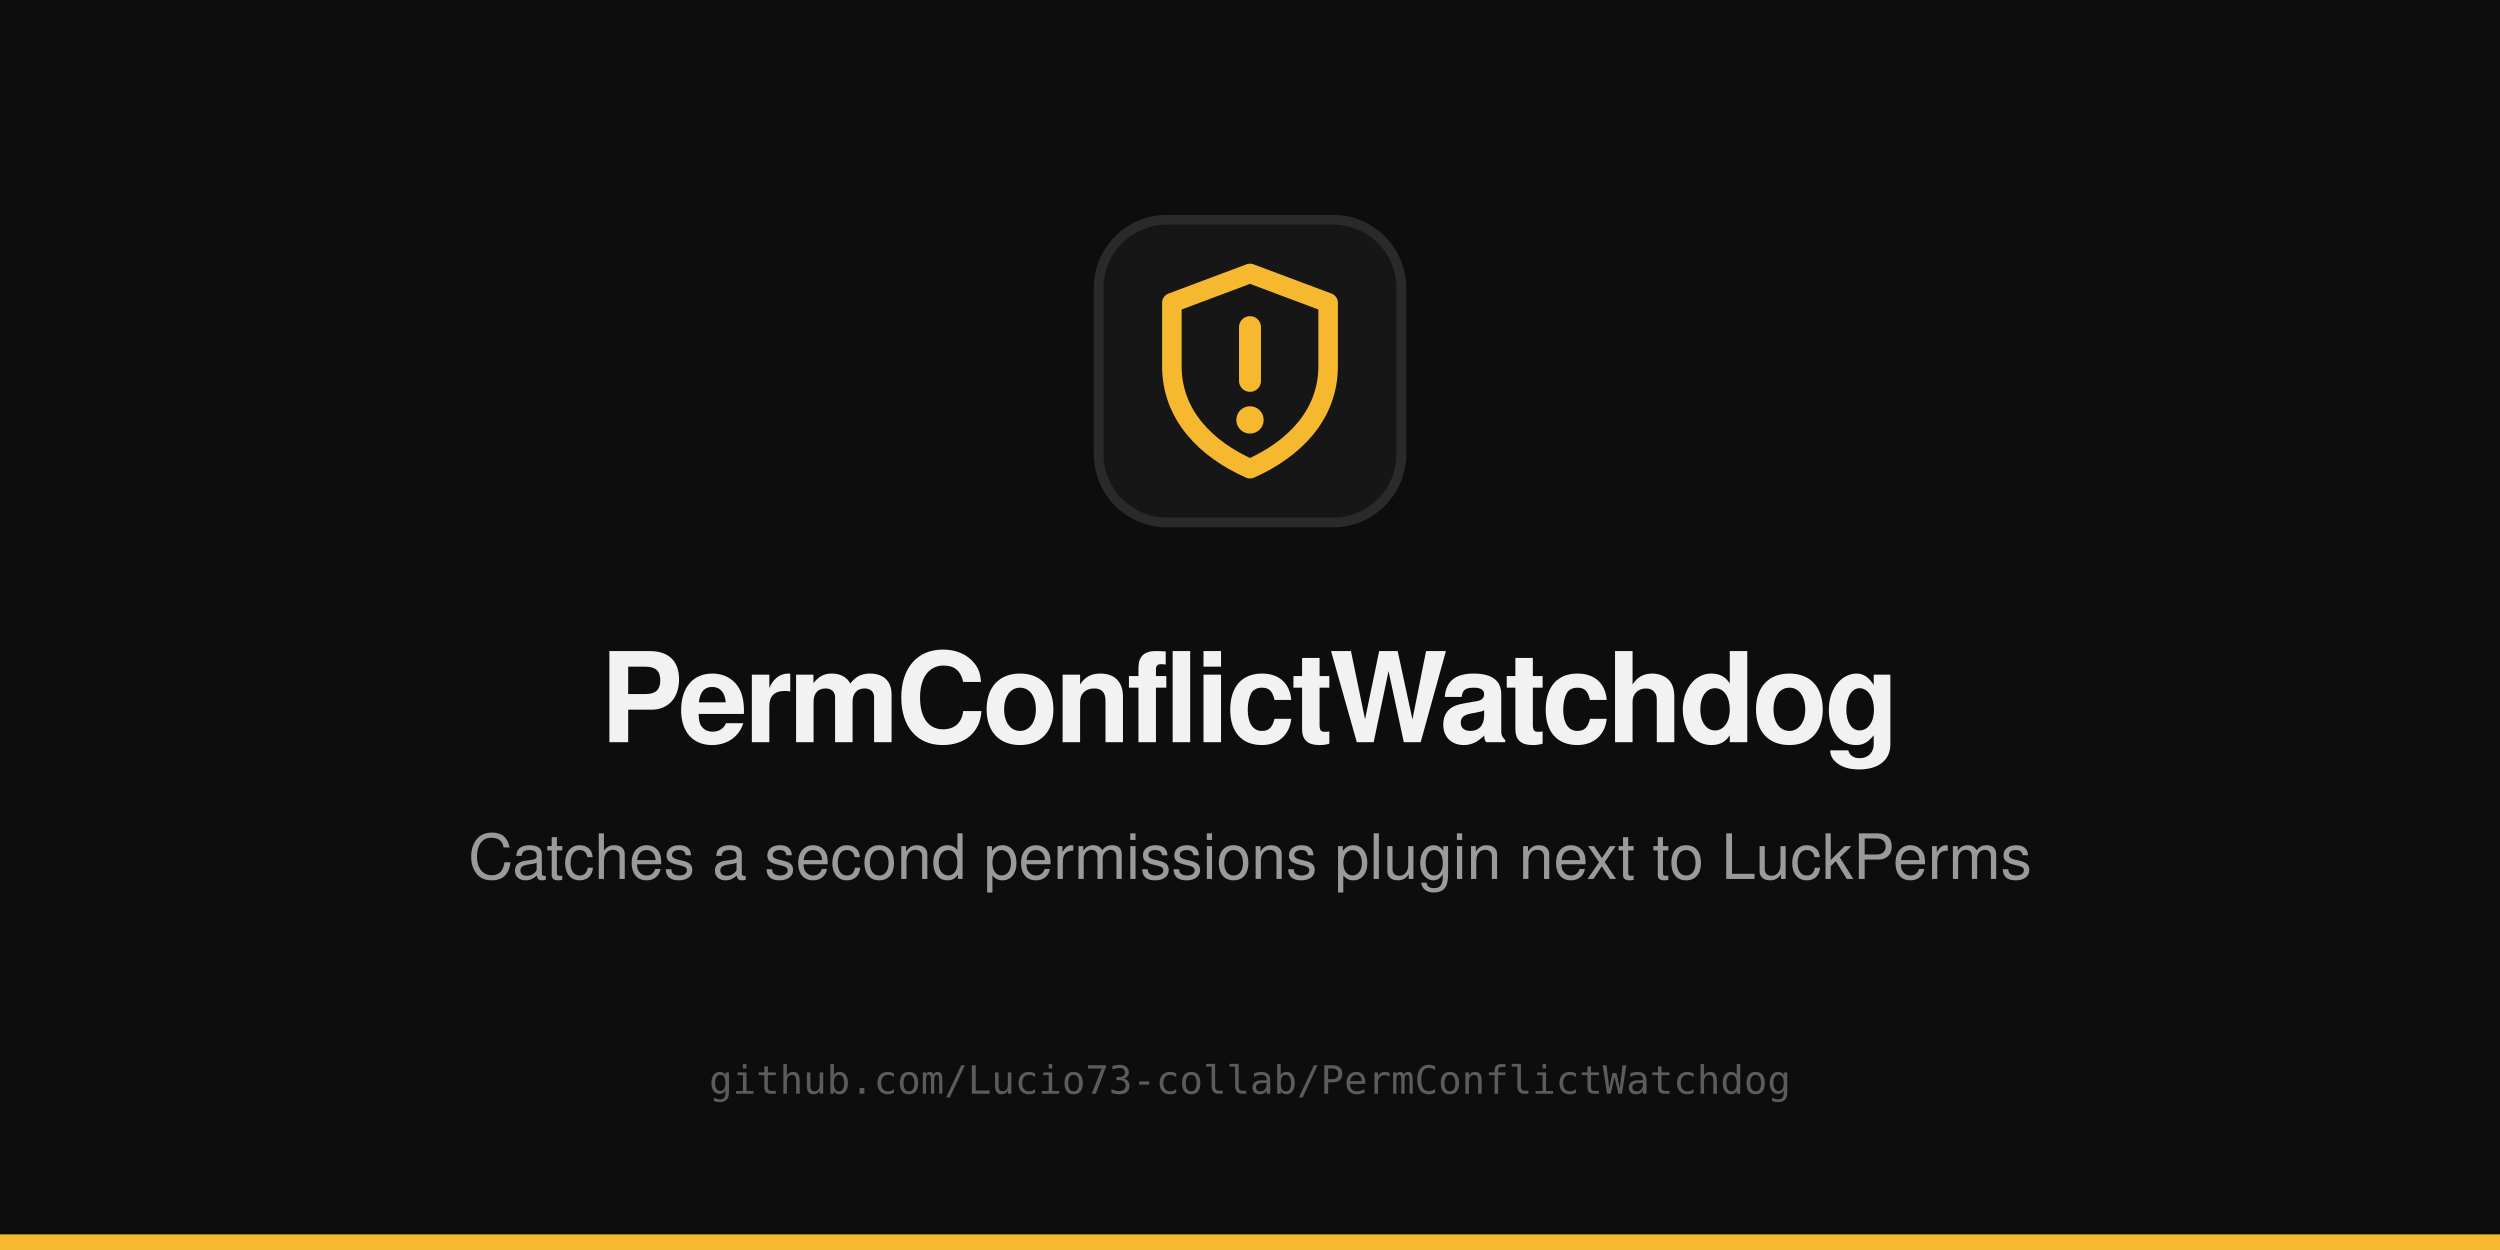
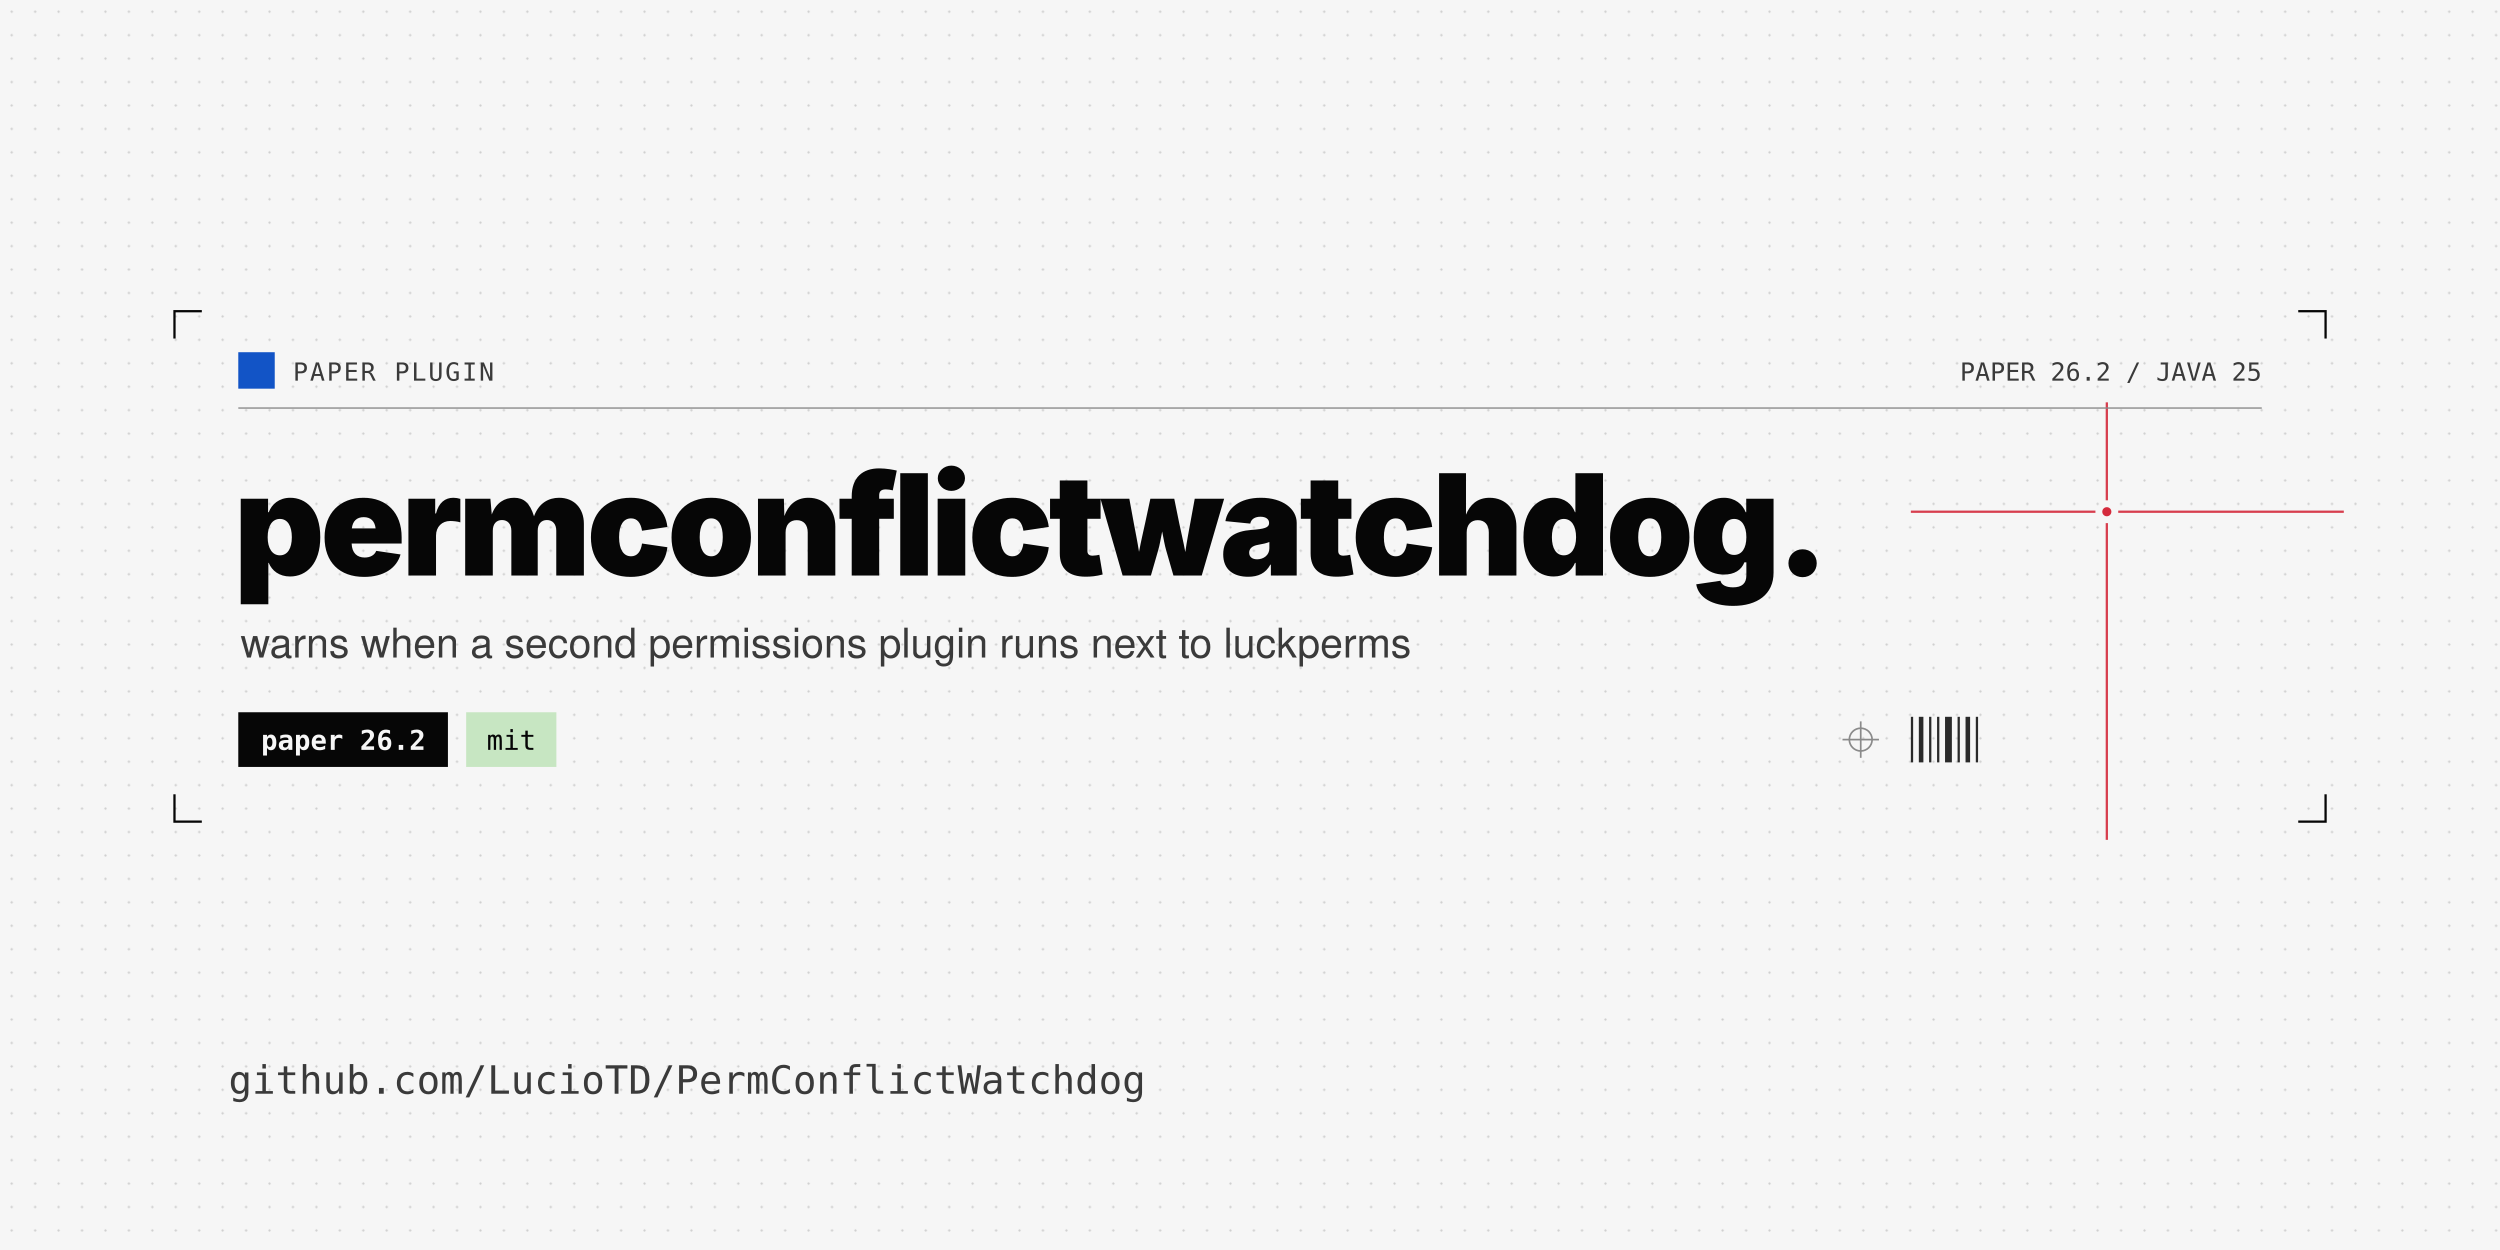
- <svg xmlns="http://www.w3.org/2000/svg" width="1280" height="640" viewBox="0 0 1280 640" role="img" aria-label="PermConflictWatchdog">
-   <rect width="1280" height="640" fill="#0d0d0d" />
-   <g transform="translate(560 110) scale(2.5)">
-     <rect x="1" y="1" width="62" height="62" rx="14" fill="#161616" stroke="#2a2a2a" stroke-width="2" />
-     <path d="M32 12 L48 18 V31 C48 41 41 48 32 52 C23 48 16 41 16 31 V18 Z" fill="none" stroke="#f5b82e" stroke-width="4" stroke-linejoin="round" />
-     <path d="M32 23 V34" stroke="#f5b82e" stroke-width="4.5" stroke-linecap="round" />
-     <circle cx="32" cy="42" r="2.8" fill="#f5b82e" />
+ <svg xmlns="http://www.w3.org/2000/svg" width="1280" height="640" viewBox="0 0 1280 640" role="img" aria-labelledby="t">
+   <rect width="100%" height="100%" fill="#f6f6f6" />
+   <defs>
+     <pattern id="d" width="12" height="12" patternUnits="userSpaceOnUse">
+       <circle cx="6.0" cy="6.0" r="0.6" fill="#8a8a8a" />
+     </pattern>
+   </defs>
+   <rect width="1280" height="640" fill="url(#d)" opacity="0.35" />
+   <g transform="translate(80 150) scale(1.1667)">
+     <path d="M8 20V8H20M952 20V8H940M8 220V232H20M952 220V232H940" stroke="#060606" stroke-width="1" fill="none" />
+     <g stroke="#d42a3c" stroke-width="1">
+       <path d="M856 48V91M856 101V240M770 96H851M861 96H960" opacity="0.9" />
+       <circle cx="856" cy="96" r="2" fill="#d42a3c" stroke="none" />
+     </g>
+     <rect x="36" y="26" width="16" height="16" fill="#1254c6" />
+     <text x="60" y="38.5" font-family="ui-monospace,SFMono-Regular,'Cascadia Mono',Consolas,Menlo,monospace" font-size="11" fill="#3a3a3a" letter-spacing="0.8">PAPER PLUGIN</text>
+     <text x="924" y="38.5" text-anchor="end" font-family="ui-monospace,SFMono-Regular,'Cascadia Mono',Consolas,Menlo,monospace" font-size="11" fill="#3a3a3a">PAPER 26.2 / JAVA 25</text>
+     <path d="M36 50.5H924" stroke="#8a8a8a" stroke-width="0.75" opacity="0.8" />
+     <path d="M37.075 136.6H49.192V118.454H49.373C50.76 121.89 53.985 124.422 58.718 124.422C65.922 124.422 71.981 118.815 71.981 107.18C71.981 94.972 65.5 89.877 58.838 89.877C53.834 89.877 50.669 92.771 49.373 96.208H49.072V90.299H37.075ZM54.256 115.138C50.941 115.138 48.891 112.063 48.891 107.18C48.891 102.176 50.941 99.162 54.256 99.162C57.602 99.162 59.501 102.176 59.501 107.18C59.501 112.154 57.602 115.138 54.256 115.138ZM91.229 124.603C99.82 124.603 105.487 120.805 107.205 114.746L96.535 113.178C95.811 115.047 93.942 116.102 91.471 116.102C88.125 116.102 85.894 114.113 85.743 109.953H107.688V107.18C107.688 96.449 101.116 89.877 90.928 89.877C80.498 89.877 73.867 96.811 73.867 107.24C73.867 118.152 80.408 124.603 91.229 124.603ZM85.834 103.322C86.195 100.126 87.974 98.378 91.049 98.378C94.123 98.378 95.902 100.126 96.263 103.322ZM110.659 124.0H122.776V106.456C122.776 102.598 125.399 100.066 128.986 100.066C130.222 100.066 132.242 100.247 133.447 100.669V90.36C132.483 90.058 131.428 89.877 130.373 89.877C126.786 89.877 123.982 91.988 122.776 96.75H122.415V90.299H110.659ZM135.574 124.0H147.692V104.346C147.692 101.422 149.199 99.644 151.731 99.644C154.203 99.644 155.831 101.422 155.831 104.346V124.0H167.406V104.346C167.406 101.422 168.943 99.644 171.445 99.644C173.947 99.644 175.545 101.422 175.545 104.346V124.0H187.662V101.272C187.662 94.369 183.231 89.877 176.811 89.877C172.319 89.877 167.918 92.078 165.778 98.016C163.939 92.078 161.287 89.877 157.036 89.877C152.937 89.877 149.139 91.957 147.24 97.202L146.637 90.299H135.574ZM208.177 124.603C217.521 124.603 223.49 119.599 224.304 111.581L213.181 109.953C212.668 113.6 211.01 115.56 208.358 115.56C205.162 115.56 203.113 112.696 203.113 107.18C203.113 101.633 205.162 98.921 208.358 98.921C211.04 98.921 212.608 100.82 213.181 104.346L224.304 102.688C223.52 94.881 217.461 89.877 208.177 89.877C197.205 89.877 190.754 96.901 190.754 107.24C190.754 117.61 197.205 124.603 208.177 124.603ZM243.582 124.603C254.524 124.603 260.975 117.61 260.975 107.24C260.975 96.901 254.524 89.877 243.582 89.877C232.58 89.877 226.129 96.901 226.129 107.24C226.129 117.61 232.58 124.603 243.582 124.603ZM243.582 115.56C240.387 115.56 238.488 112.455 238.488 107.18C238.488 101.875 240.387 98.921 243.582 98.921C246.717 98.921 248.616 101.875 248.616 107.18C248.616 112.455 246.717 115.56 243.582 115.56ZM276.184 105.07C276.184 101.724 278.083 99.704 281.068 99.704C284.112 99.704 285.891 101.724 285.891 105.07V124.0H298.008V102.538C298.008 95.183 293.396 89.877 286.252 89.877C280.495 89.877 277.3 93.314 275.642 97.896L275.431 90.299H264.067V124.0H276.184ZM323.677 90.299H317.257V88.853C317.257 87.255 317.89 86.2 320.15 86.2C321.055 86.2 322.351 86.381 323.225 86.622L324.973 77.941C323.587 77.609 320.361 76.976 317.257 76.976C309.902 76.976 305.199 81.045 305.199 89.335V90.299H299.834V99.101H305.199V124.0H317.257V99.101H323.677ZM338.615 79.086H326.498V124.0H338.615ZM342.913 124.0H355.03V90.299H342.913ZM348.941 86.863C352.227 86.863 354.91 84.391 354.91 81.317C354.91 78.242 352.227 75.77 348.941 75.77C345.656 75.77 342.973 78.242 342.973 81.317C342.973 84.391 345.656 86.863 348.941 86.863ZM375.545 124.603C384.889 124.603 390.858 119.599 391.672 111.581L380.549 109.953C380.036 113.6 378.378 115.56 375.726 115.56C372.53 115.56 370.481 112.696 370.481 107.18C370.481 101.633 372.53 98.921 375.726 98.921C378.408 98.921 379.976 100.82 380.549 104.346L391.672 102.688C390.888 94.881 384.829 89.877 375.545 89.877C364.572 89.877 358.122 96.901 358.122 107.24C358.122 117.61 364.572 124.603 375.545 124.603ZM414.417 90.299H408.629V82.281H396.511V90.299H392.231V99.101H396.511V114.294C396.511 121.016 400.37 124.512 407.936 124.512C410.106 124.512 412.548 124.301 415.321 123.548L413.874 114.897C413.422 115.047 411.643 115.289 410.92 115.289C409.322 115.289 408.629 114.595 408.629 113.178V99.101H414.417ZM424.079 124.0H436.499L439.694 112.907C440.297 110.888 440.869 107.662 441.442 104.678C442.015 107.662 442.588 110.888 443.191 112.907L446.386 124.0H458.805L468.632 90.299H455.73L453.801 100.85C453.108 104.738 452.264 108.928 451.601 113.691C450.726 108.928 449.671 104.738 448.888 100.85L446.747 90.299H436.257L433.997 100.85C433.183 104.678 432.158 108.868 431.284 113.6C430.56 108.868 429.656 104.708 428.963 100.85L427.034 90.299H414.373ZM479.199 124.543C483.57 124.543 486.855 123.035 488.905 119.237H489.146V124.0H500.48V100.91C500.48 94.7 494.331 89.877 484.745 89.877C475.28 89.877 470.126 94.489 469.191 100.126L480.103 101.211C480.495 99.162 482.273 98.197 484.564 98.197C486.885 98.197 488.362 99.192 488.362 100.91V101.031C488.362 102.99 486.222 103.593 480.585 103.985C473.622 104.497 468.227 107.331 468.227 114.716C468.227 121.408 472.718 124.543 479.199 124.543ZM483.117 116.886C481.068 116.886 479.621 115.891 479.621 113.992C479.621 112.274 480.827 110.948 483.66 110.496C485.559 110.194 487.187 109.802 488.483 109.29V112.063C488.483 115.138 485.861 116.886 483.117 116.886ZM524.491 90.299H518.704V82.281H506.586V90.299H502.306V99.101H506.586V114.294C506.586 121.016 510.444 124.512 518.01 124.512C520.181 124.512 522.622 124.301 525.396 123.548L523.949 114.897C523.497 115.047 521.718 115.289 520.995 115.289C519.397 115.289 518.704 114.595 518.704 113.178V99.101H524.491ZM543.8 124.603C553.145 124.603 559.113 119.599 559.927 111.581L548.804 109.953C548.291 113.6 546.634 115.56 543.981 115.56C540.786 115.56 538.736 112.696 538.736 107.18C538.736 101.633 540.786 98.921 543.981 98.921C546.664 98.921 548.231 100.82 548.804 104.346L559.927 102.688C559.143 94.881 553.084 89.877 543.8 89.877C532.828 89.877 526.377 96.901 526.377 107.24C526.377 117.61 532.828 124.603 543.8 124.603ZM575.076 105.07C575.076 101.724 576.975 99.704 579.959 99.704C583.004 99.704 584.782 101.724 584.782 105.07V124.0H596.9V102.538C596.9 95.183 592.288 89.877 585.144 89.877C579.658 89.877 576.493 93.012 574.774 97.293V79.086H562.958V124.0H575.076ZM613.255 124.422C617.987 124.422 621.212 121.89 622.599 118.454H622.9V124.0H634.898V79.086H622.78V96.208H622.599C621.303 92.771 618.138 89.877 613.134 89.877C606.472 89.877 599.991 94.972 599.991 107.18C599.991 118.815 606.05 124.422 613.255 124.422ZM617.716 115.138C614.37 115.138 612.471 112.154 612.471 107.18C612.471 102.176 614.37 99.162 617.716 99.162C621.032 99.162 623.081 102.176 623.081 107.18C623.081 112.063 621.032 115.138 617.716 115.138ZM655.442 124.603C666.384 124.603 672.835 117.61 672.835 107.24C672.835 96.901 666.384 89.877 655.442 89.877C644.44 89.877 637.989 96.901 637.989 107.24C637.989 117.61 644.44 124.603 655.442 124.603ZM655.442 115.56C652.247 115.56 650.348 112.455 650.348 107.18C650.348 101.875 652.247 98.921 655.442 98.921C658.577 98.921 660.476 101.875 660.476 107.18C660.476 112.455 658.577 115.56 655.442 115.56ZM692.023 137.323C702.664 137.323 709.748 132.229 709.748 122.734V90.299H697.751V96.208H697.509C696.183 92.771 692.897 89.877 687.924 89.877C681.232 89.877 674.721 94.972 674.721 107.18C674.721 118.815 680.81 123.578 687.984 123.578C692.536 123.578 695.64 121.619 696.937 118.212H697.811V123.94C697.811 127.467 695.882 129.185 691.963 129.185C688.858 129.185 686.808 128.1 686.447 126.291L675.806 127.858C676.771 133.646 682.799 137.323 692.023 137.323ZM692.445 114.957C689.129 114.957 687.2 112.154 687.2 107.18C687.2 102.176 689.129 99.162 692.445 99.162C695.791 99.162 697.811 102.176 697.811 107.18C697.811 112.063 695.791 114.957 692.445 114.957ZM722.485 124.723C726.012 124.723 728.695 122.101 728.695 118.604C728.695 115.108 726.012 112.485 722.485 112.485C718.958 112.485 716.276 115.108 716.276 118.604C716.276 122.101 718.958 124.723 722.485 124.723Z" fill="#060606" />
+     <text x="37" y="160" font-family="-apple-system,'Segoe UI',Helvetica,Arial,sans-serif" font-size="18" fill="#3a3a3a">warns when a second permissions plugin runs next to luckperms</text>
+     <rect x="36" y="184" width="92.0" height="24" fill="#060606" />
+     <text x="46" y="200.5" font-family="ui-monospace,SFMono-Regular,'Cascadia Mono',Consolas,Menlo,monospace" font-size="12" font-weight="700" fill="#f6f6f6">paper 26.2</text>
+     <rect x="136.0" y="184" width="39.6" height="24" fill="#c7e6c2" />
+     <text x="145.0" y="200.5" font-family="ui-monospace,SFMono-Regular,'Cascadia Mono',Consolas,Menlo,monospace" font-size="12" fill="#060606">mit</text>
+     <rect x="770" y="186" width="1" height="20" fill="#060606" opacity="0.85" />
+     <rect x="773.5" y="186" width="2" height="20" fill="#060606" opacity="0.85" />
+     <rect x="778.0" y="186" width="1" height="20" fill="#060606" opacity="0.85" />
+     <rect x="781.5" y="186" width="1" height="20" fill="#060606" opacity="0.85" />
+     <rect x="785.0" y="186" width="3" height="20" fill="#060606" opacity="0.85" />
+     <rect x="790.5" y="186" width="1" height="20" fill="#060606" opacity="0.85" />
+     <rect x="794.0" y="186" width="2" height="20" fill="#060606" opacity="0.85" />
+     <rect x="798.5" y="186" width="1" height="20" fill="#060606" opacity="0.85" />
+     <g stroke="#8a8a8a" stroke-width="0.75" fill="none">
+       <circle cx="748" cy="196" r="5" />
+       <path d="M740 196H756M748 188V204" />
+     </g>
  </g>
-   <text x="640" y="380" text-anchor="middle" font-family="ui-sans-serif, system-ui, -apple-system, 'Segoe UI', Helvetica, Arial, sans-serif" font-size="64" font-weight="800" fill="#f2f2f2" letter-spacing="-2">PermConflictWatchdog</text>
-   <text x="640" y="450" text-anchor="middle" font-family="ui-sans-serif, system-ui, -apple-system, 'Segoe UI', Helvetica, Arial, sans-serif" font-size="32" fill="#9a9a9a">Catches a second permissions plugin next to LuckPerms</text>
-   <text x="640" y="560" text-anchor="middle" font-family="ui-monospace, Consolas, monospace" font-size="20" fill="#5c5c5c">github.com/Lucio73-collab/PermConflictWatchdog</text>
-   <rect x="0" y="632" width="1280" height="8" fill="#f5b82e" />
+   <text x="117" y="560" font-family="ui-monospace,SFMono-Regular,'Cascadia Mono',Consolas,Menlo,monospace" font-size="20" fill="#3a3a3a">github.com/LucioTD/PermConflictWatchdog</text>
</svg>
